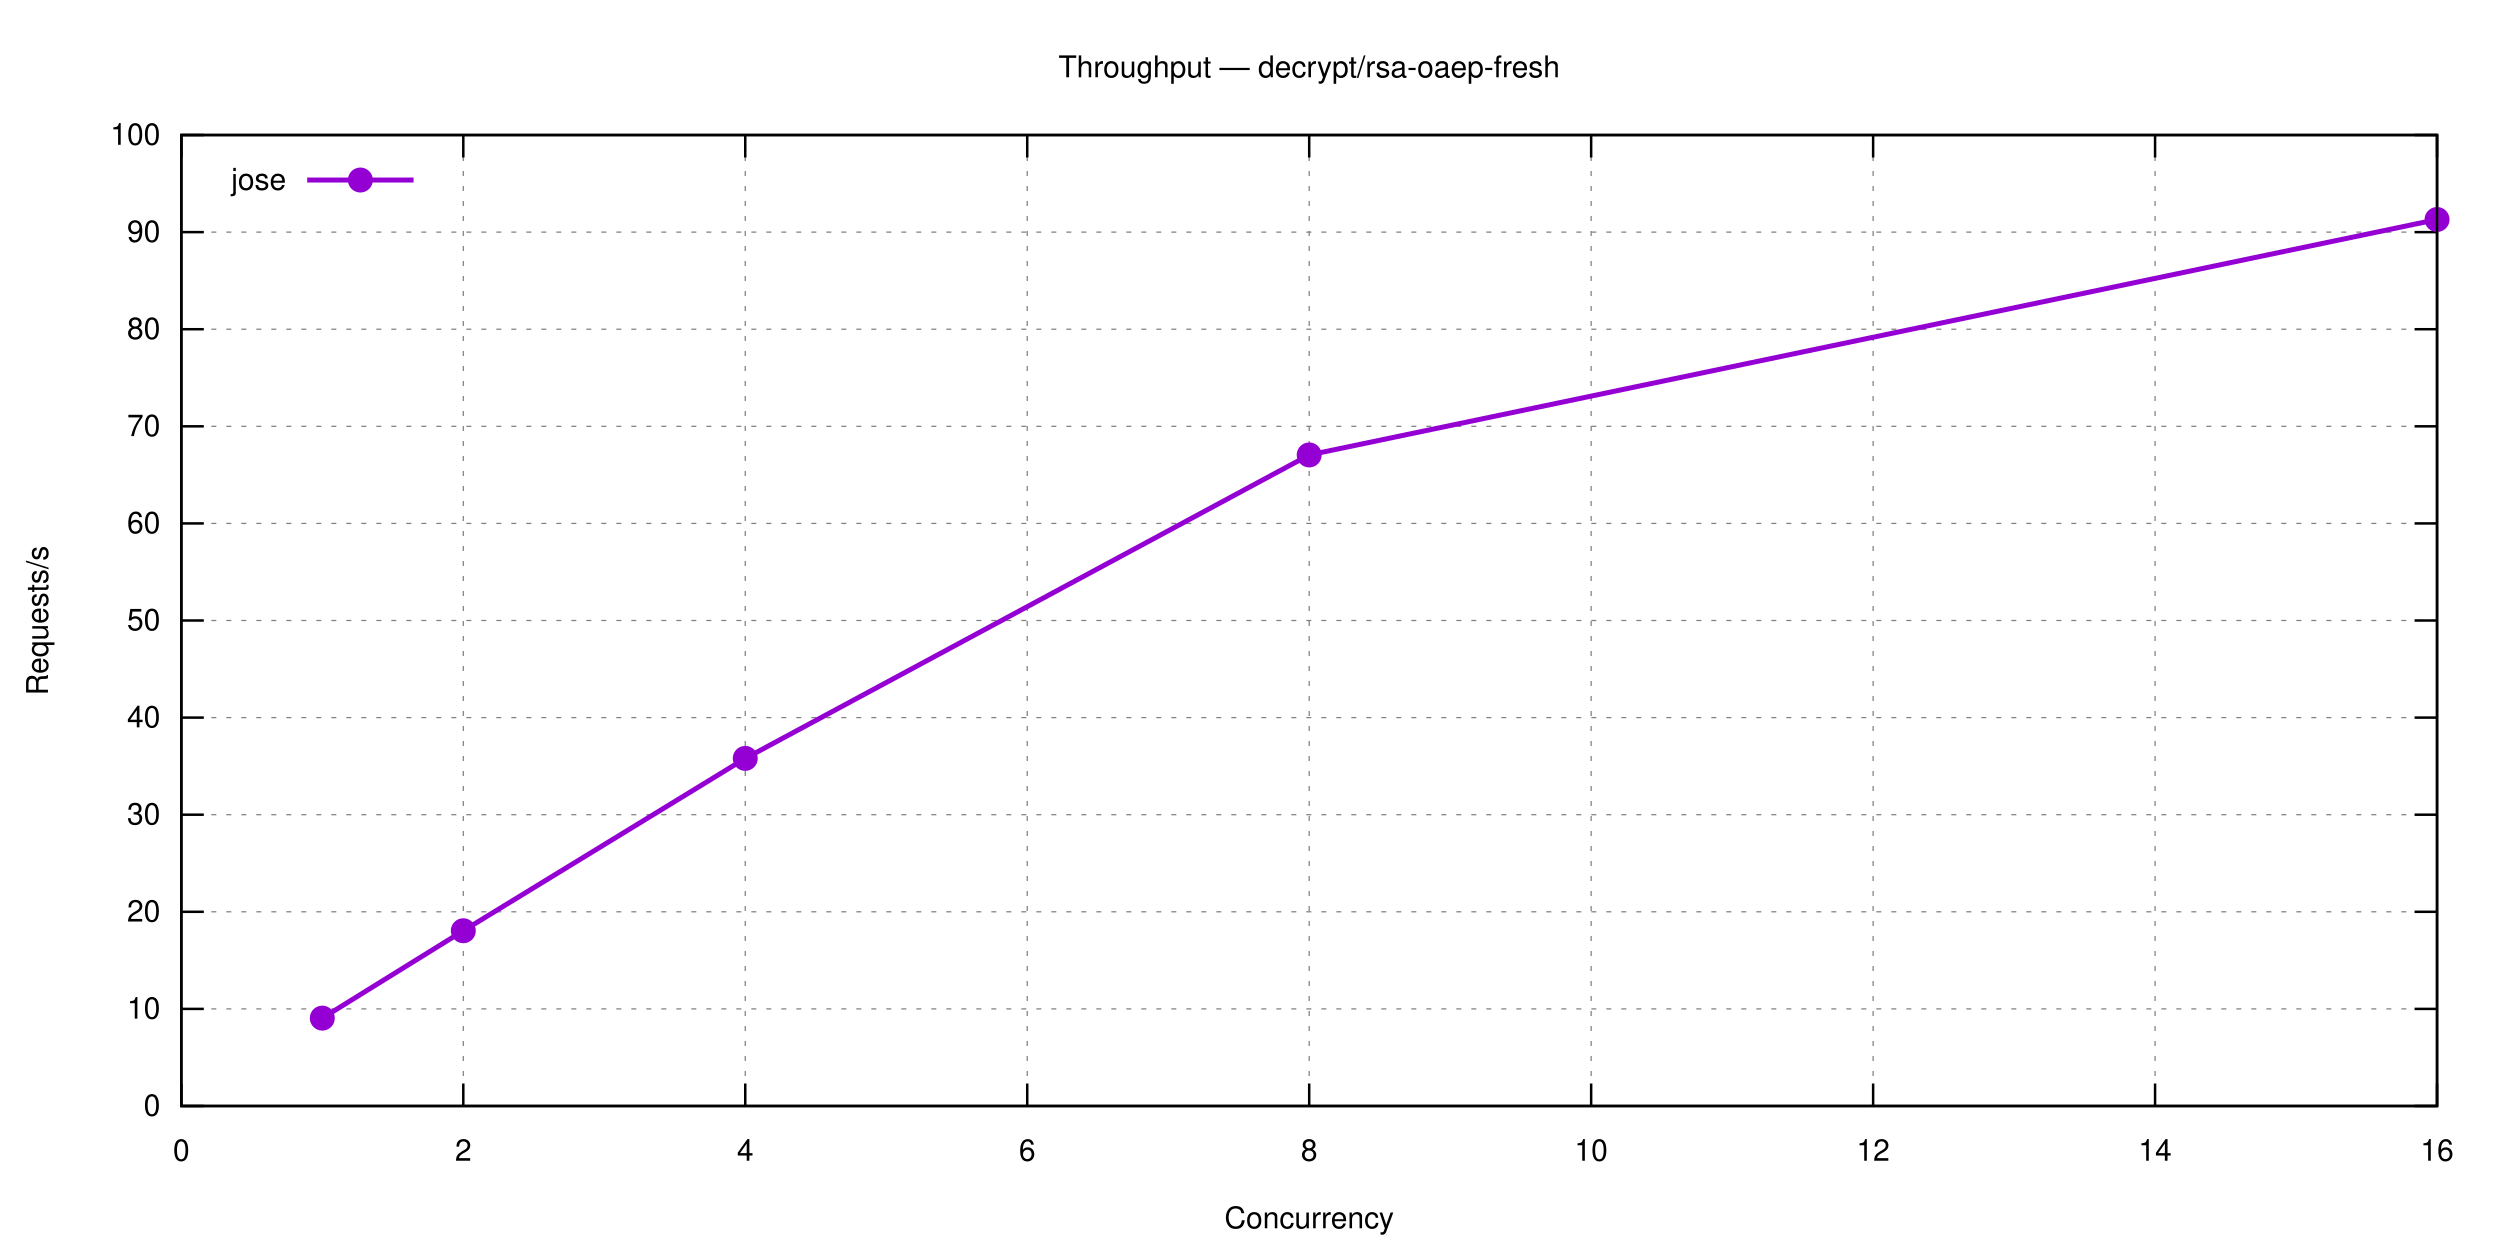
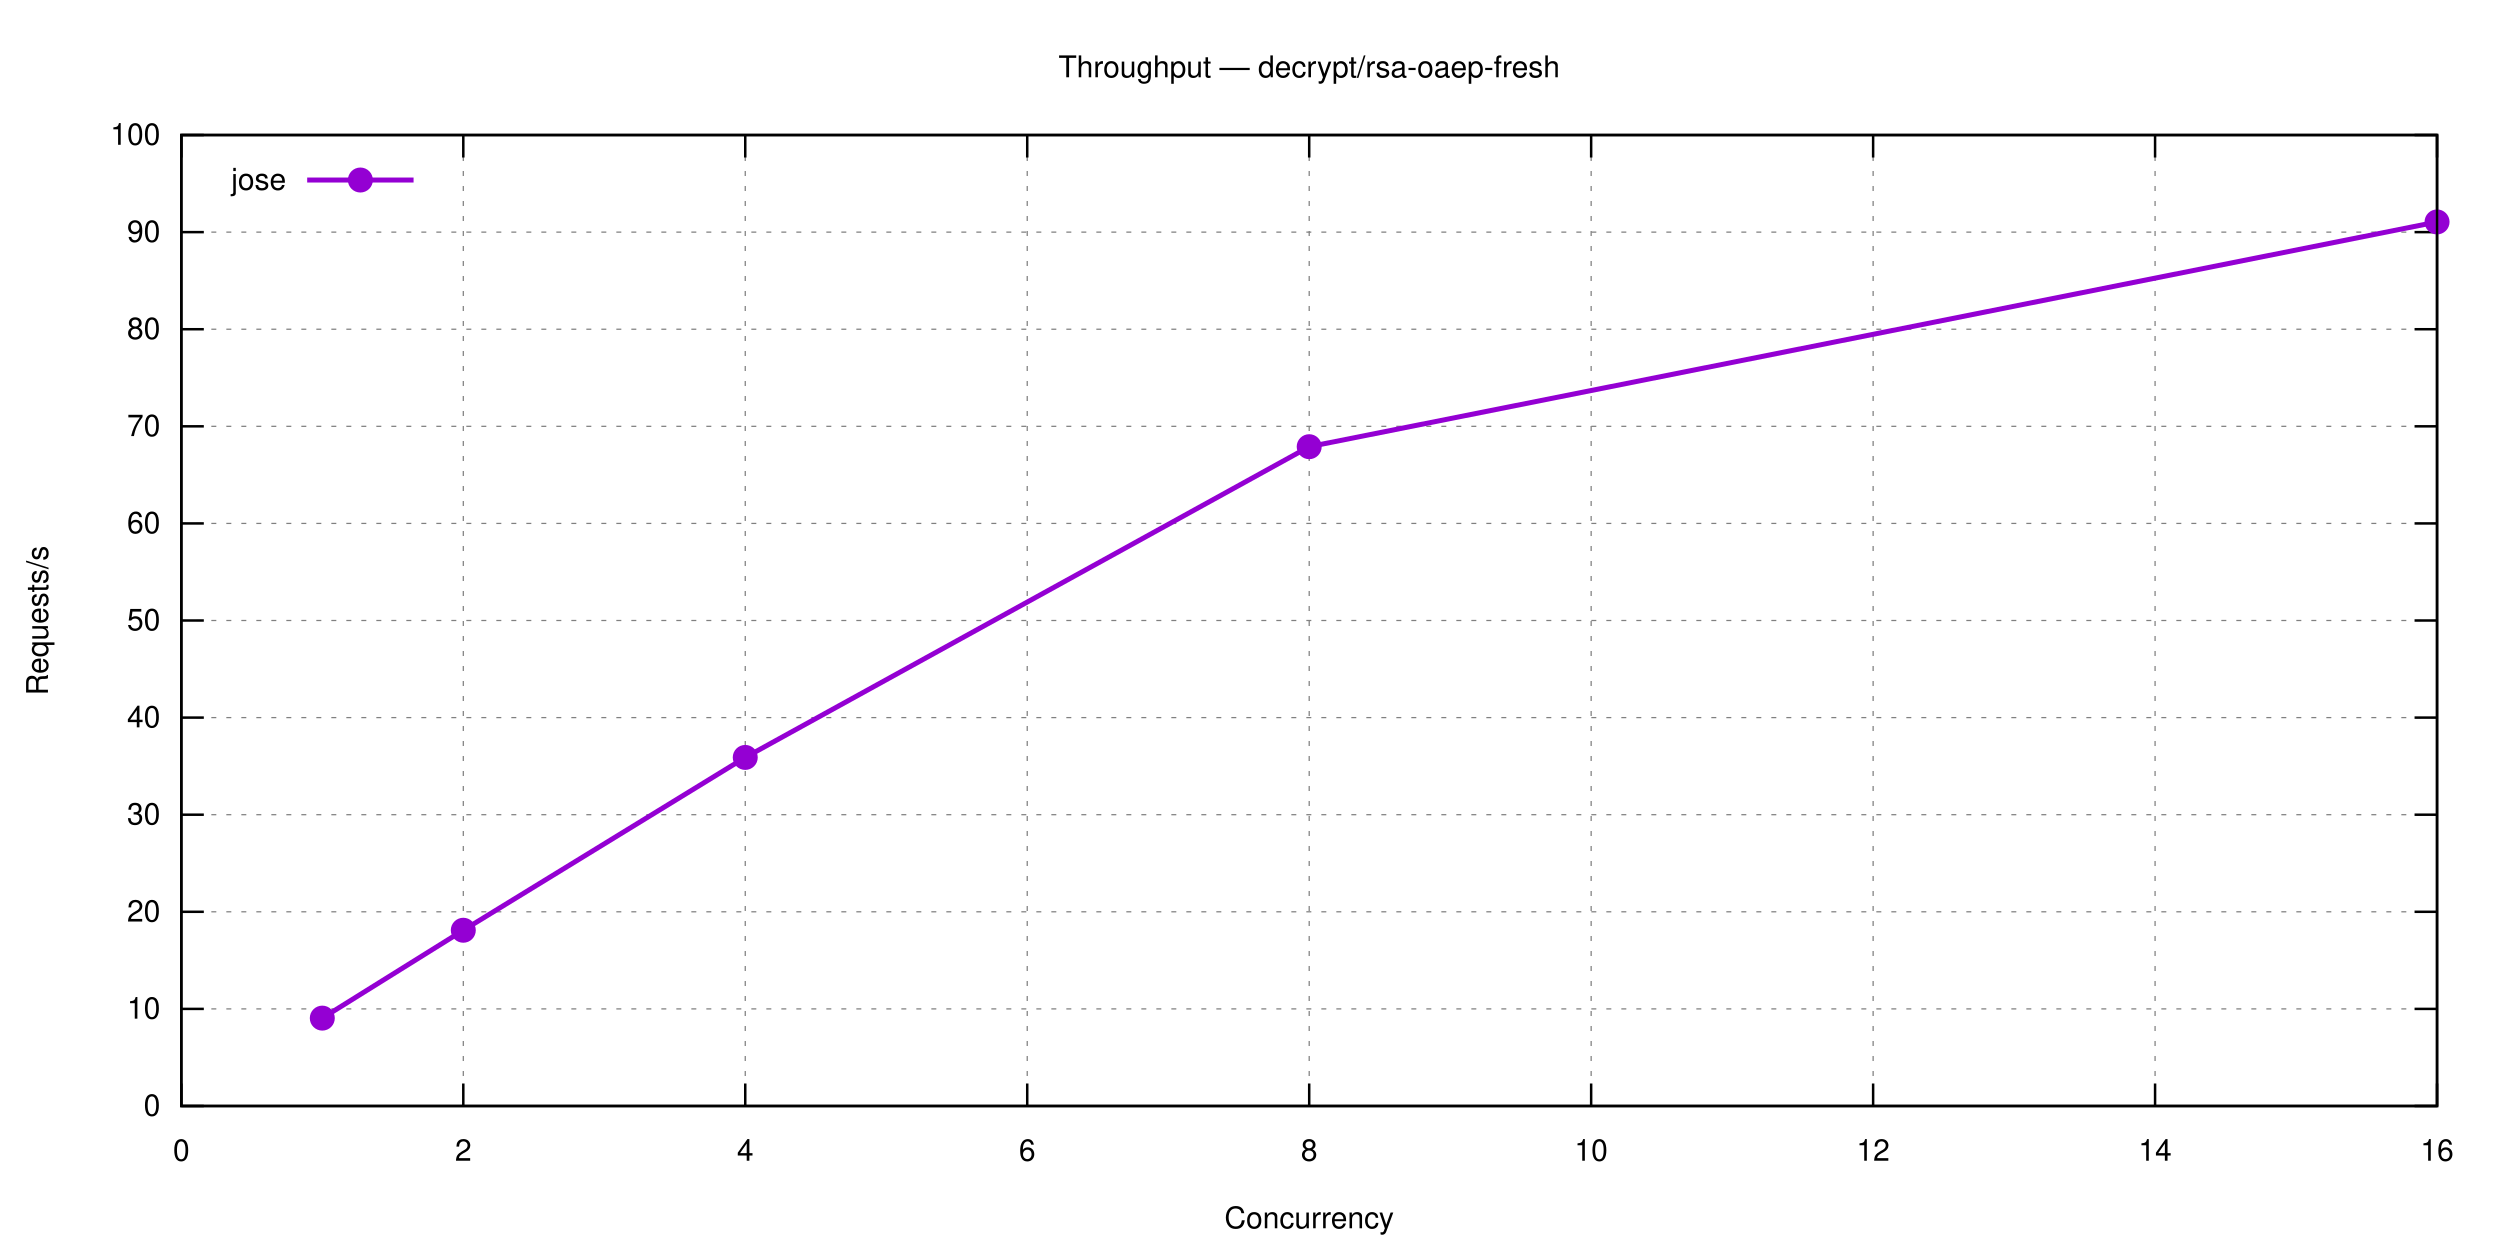
<svg xmlns="http://www.w3.org/2000/svg" xmlns:xlink="http://www.w3.org/1999/xlink" width="1000" height="500" viewBox="0 0 1000 500">
  <g id="gnuplot_canvas">
    <rect x="0" y="0" width="1000" height="500" fill="none" />
    <defs>
      <circle id="gpDot" r="0.5" stroke-width="0.5" stroke="currentColor" />
      <path id="gpPt0" stroke-width="0.222" stroke="currentColor" d="M-1,0 h2 M0,-1 v2" />
      <path id="gpPt1" stroke-width="0.222" stroke="currentColor" d="M-1,-1 L1,1 M1,-1 L-1,1" />
      <path id="gpPt2" stroke-width="0.222" stroke="currentColor" d="M-1,0 L1,0 M0,-1 L0,1 M-1,-1 L1,1 M-1,1 L1,-1" />
      <rect id="gpPt3" stroke-width="0.222" stroke="currentColor" x="-1" y="-1" width="2" height="2" />
      <rect id="gpPt4" stroke-width="0.222" stroke="currentColor" fill="currentColor" x="-1" y="-1" width="2" height="2" />
      <circle id="gpPt5" stroke-width="0.222" stroke="currentColor" cx="0" cy="0" r="1" />
      <use xlink:href="#gpPt5" id="gpPt6" fill="currentColor" stroke="none" />
      <path id="gpPt7" stroke-width="0.222" stroke="currentColor" d="M0,-1.33 L-1.33,0.67 L1.33,0.67 z" />
      <use xlink:href="#gpPt7" id="gpPt8" fill="currentColor" stroke="none" />
      <use xlink:href="#gpPt7" id="gpPt9" stroke="currentColor" transform="rotate(180)" />
      <use xlink:href="#gpPt9" id="gpPt10" fill="currentColor" stroke="none" />
      <use xlink:href="#gpPt3" id="gpPt11" stroke="currentColor" transform="rotate(45)" />
      <use xlink:href="#gpPt11" id="gpPt12" fill="currentColor" stroke="none" />
      <path id="gpPt13" stroke-width="0.222" stroke="currentColor" d="M0,1.330 L1.265,0.411 L0.782,-1.067 L-0.782,-1.076 L-1.265,0.411 z" />
      <use xlink:href="#gpPt13" id="gpPt14" fill="currentColor" stroke="none" />
      <filter id="textbox" filterUnits="objectBoundingBox" x="0" y="0" height="1" width="1">
        <feFlood flood-color="white" flood-opacity="1" result="bgnd" />
        <feComposite in="SourceGraphic" in2="bgnd" operator="atop" />
      </filter>
      <filter id="greybox" filterUnits="objectBoundingBox" x="0" y="0" height="1" width="1">
        <feFlood flood-color="lightgrey" flood-opacity="1" result="grey" />
        <feComposite in="SourceGraphic" in2="grey" operator="atop" />
      </filter>
    </defs>
    <g fill="none" color="white" stroke="currentColor" stroke-width="1.00" stroke-linecap="butt" stroke-linejoin="miter">
</g>
    <g fill="none" color="black" stroke="currentColor" stroke-width="1.00" stroke-linecap="butt" stroke-linejoin="miter">
</g>
    <g fill="none" color="black" stroke="black" stroke-width="0.50" stroke-linecap="butt" stroke-linejoin="miter">
</g>
    <g fill="none" color="gray" stroke="currentColor" stroke-width="0.50" stroke-linecap="butt" stroke-linejoin="miter">
      <path stroke="gray" stroke-dasharray="2,4" class="gridline" d="M72.53,442.40 L974.82,442.40  " />
    </g>
    <g fill="none" color="gray" stroke="gray" stroke-width="1.00" stroke-linecap="butt" stroke-linejoin="miter">
</g>
    <g fill="none" color="black" stroke="currentColor" stroke-width="1.00" stroke-linecap="butt" stroke-linejoin="miter">
      <path stroke="black" d="M72.53,442.40 L81.53,442.40 M974.82,442.40 L965.82,442.40  " />
      <g transform="translate(64.14,446.30)" stroke="none" fill="black" font-family="Helvetica" font-size="12.00" text-anchor="end">
        <text>
          <tspan font-family="Helvetica"> 0</tspan>
        </text>
      </g>
    </g>
    <g fill="none" color="black" stroke="currentColor" stroke-width="1.00" stroke-linecap="butt" stroke-linejoin="miter">
</g>
    <g fill="none" color="black" stroke="black" stroke-width="0.50" stroke-linecap="butt" stroke-linejoin="miter">
</g>
    <g fill="none" color="gray" stroke="currentColor" stroke-width="0.50" stroke-linecap="butt" stroke-linejoin="miter">
      <path stroke="gray" stroke-dasharray="2,4" class="gridline" d="M72.53,403.56 L974.82,403.56  " />
    </g>
    <g fill="none" color="gray" stroke="gray" stroke-width="1.00" stroke-linecap="butt" stroke-linejoin="miter">
</g>
    <g fill="none" color="black" stroke="currentColor" stroke-width="1.00" stroke-linecap="butt" stroke-linejoin="miter">
      <path stroke="black" d="M72.53,403.56 L81.53,403.56 M974.82,403.56 L965.82,403.56  " />
      <g transform="translate(64.14,407.46)" stroke="none" fill="black" font-family="Helvetica" font-size="12.00" text-anchor="end">
        <text>
          <tspan font-family="Helvetica"> 10</tspan>
        </text>
      </g>
    </g>
    <g fill="none" color="black" stroke="currentColor" stroke-width="1.00" stroke-linecap="butt" stroke-linejoin="miter">
</g>
    <g fill="none" color="black" stroke="black" stroke-width="0.50" stroke-linecap="butt" stroke-linejoin="miter">
</g>
    <g fill="none" color="gray" stroke="currentColor" stroke-width="0.50" stroke-linecap="butt" stroke-linejoin="miter">
      <path stroke="gray" stroke-dasharray="2,4" class="gridline" d="M72.53,364.72 L974.82,364.72  " />
    </g>
    <g fill="none" color="gray" stroke="gray" stroke-width="1.00" stroke-linecap="butt" stroke-linejoin="miter">
</g>
    <g fill="none" color="black" stroke="currentColor" stroke-width="1.00" stroke-linecap="butt" stroke-linejoin="miter">
      <path stroke="black" d="M72.53,364.72 L81.53,364.72 M974.82,364.72 L965.82,364.72  " />
      <g transform="translate(64.14,368.62)" stroke="none" fill="black" font-family="Helvetica" font-size="12.00" text-anchor="end">
        <text>
          <tspan font-family="Helvetica"> 20</tspan>
        </text>
      </g>
    </g>
    <g fill="none" color="black" stroke="currentColor" stroke-width="1.00" stroke-linecap="butt" stroke-linejoin="miter">
</g>
    <g fill="none" color="black" stroke="black" stroke-width="0.50" stroke-linecap="butt" stroke-linejoin="miter">
</g>
    <g fill="none" color="gray" stroke="currentColor" stroke-width="0.50" stroke-linecap="butt" stroke-linejoin="miter">
      <path stroke="gray" stroke-dasharray="2,4" class="gridline" d="M72.53,325.88 L974.82,325.88  " />
    </g>
    <g fill="none" color="gray" stroke="gray" stroke-width="1.00" stroke-linecap="butt" stroke-linejoin="miter">
</g>
    <g fill="none" color="black" stroke="currentColor" stroke-width="1.00" stroke-linecap="butt" stroke-linejoin="miter">
      <path stroke="black" d="M72.53,325.88 L81.53,325.88 M974.82,325.88 L965.82,325.88  " />
      <g transform="translate(64.14,329.78)" stroke="none" fill="black" font-family="Helvetica" font-size="12.00" text-anchor="end">
        <text>
          <tspan font-family="Helvetica"> 30</tspan>
        </text>
      </g>
    </g>
    <g fill="none" color="black" stroke="currentColor" stroke-width="1.00" stroke-linecap="butt" stroke-linejoin="miter">
</g>
    <g fill="none" color="black" stroke="black" stroke-width="0.50" stroke-linecap="butt" stroke-linejoin="miter">
</g>
    <g fill="none" color="gray" stroke="currentColor" stroke-width="0.50" stroke-linecap="butt" stroke-linejoin="miter">
      <path stroke="gray" stroke-dasharray="2,4" class="gridline" d="M72.53,287.04 L974.82,287.04  " />
    </g>
    <g fill="none" color="gray" stroke="gray" stroke-width="1.00" stroke-linecap="butt" stroke-linejoin="miter">
</g>
    <g fill="none" color="black" stroke="currentColor" stroke-width="1.00" stroke-linecap="butt" stroke-linejoin="miter">
      <path stroke="black" d="M72.53,287.04 L81.53,287.04 M974.82,287.04 L965.82,287.04  " />
      <g transform="translate(64.14,290.94)" stroke="none" fill="black" font-family="Helvetica" font-size="12.00" text-anchor="end">
        <text>
          <tspan font-family="Helvetica"> 40</tspan>
        </text>
      </g>
    </g>
    <g fill="none" color="black" stroke="currentColor" stroke-width="1.00" stroke-linecap="butt" stroke-linejoin="miter">
</g>
    <g fill="none" color="black" stroke="black" stroke-width="0.50" stroke-linecap="butt" stroke-linejoin="miter">
</g>
    <g fill="none" color="gray" stroke="currentColor" stroke-width="0.50" stroke-linecap="butt" stroke-linejoin="miter">
      <path stroke="gray" stroke-dasharray="2,4" class="gridline" d="M72.53,248.20 L974.82,248.20  " />
    </g>
    <g fill="none" color="gray" stroke="gray" stroke-width="1.00" stroke-linecap="butt" stroke-linejoin="miter">
</g>
    <g fill="none" color="black" stroke="currentColor" stroke-width="1.00" stroke-linecap="butt" stroke-linejoin="miter">
      <path stroke="black" d="M72.53,248.20 L81.53,248.20 M974.82,248.20 L965.82,248.20  " />
      <g transform="translate(64.14,252.10)" stroke="none" fill="black" font-family="Helvetica" font-size="12.00" text-anchor="end">
        <text>
          <tspan font-family="Helvetica"> 50</tspan>
        </text>
      </g>
    </g>
    <g fill="none" color="black" stroke="currentColor" stroke-width="1.00" stroke-linecap="butt" stroke-linejoin="miter">
</g>
    <g fill="none" color="black" stroke="black" stroke-width="0.50" stroke-linecap="butt" stroke-linejoin="miter">
</g>
    <g fill="none" color="gray" stroke="currentColor" stroke-width="0.50" stroke-linecap="butt" stroke-linejoin="miter">
      <path stroke="gray" stroke-dasharray="2,4" class="gridline" d="M72.53,209.37 L974.82,209.37  " />
    </g>
    <g fill="none" color="gray" stroke="gray" stroke-width="1.00" stroke-linecap="butt" stroke-linejoin="miter">
</g>
    <g fill="none" color="black" stroke="currentColor" stroke-width="1.00" stroke-linecap="butt" stroke-linejoin="miter">
      <path stroke="black" d="M72.53,209.37 L81.53,209.37 M974.82,209.37 L965.82,209.37  " />
      <g transform="translate(64.14,213.27)" stroke="none" fill="black" font-family="Helvetica" font-size="12.00" text-anchor="end">
        <text>
          <tspan font-family="Helvetica"> 60</tspan>
        </text>
      </g>
    </g>
    <g fill="none" color="black" stroke="currentColor" stroke-width="1.00" stroke-linecap="butt" stroke-linejoin="miter">
</g>
    <g fill="none" color="black" stroke="black" stroke-width="0.50" stroke-linecap="butt" stroke-linejoin="miter">
</g>
    <g fill="none" color="gray" stroke="currentColor" stroke-width="0.50" stroke-linecap="butt" stroke-linejoin="miter">
      <path stroke="gray" stroke-dasharray="2,4" class="gridline" d="M72.53,170.53 L974.82,170.53  " />
    </g>
    <g fill="none" color="gray" stroke="gray" stroke-width="1.00" stroke-linecap="butt" stroke-linejoin="miter">
</g>
    <g fill="none" color="black" stroke="currentColor" stroke-width="1.00" stroke-linecap="butt" stroke-linejoin="miter">
      <path stroke="black" d="M72.53,170.53 L81.53,170.53 M974.82,170.53 L965.82,170.53  " />
      <g transform="translate(64.14,174.43)" stroke="none" fill="black" font-family="Helvetica" font-size="12.00" text-anchor="end">
        <text>
          <tspan font-family="Helvetica"> 70</tspan>
        </text>
      </g>
    </g>
    <g fill="none" color="black" stroke="currentColor" stroke-width="1.00" stroke-linecap="butt" stroke-linejoin="miter">
</g>
    <g fill="none" color="black" stroke="black" stroke-width="0.50" stroke-linecap="butt" stroke-linejoin="miter">
</g>
    <g fill="none" color="gray" stroke="currentColor" stroke-width="0.50" stroke-linecap="butt" stroke-linejoin="miter">
      <path stroke="gray" stroke-dasharray="2,4" class="gridline" d="M72.53,131.69 L974.82,131.69  " />
    </g>
    <g fill="none" color="gray" stroke="gray" stroke-width="1.00" stroke-linecap="butt" stroke-linejoin="miter">
</g>
    <g fill="none" color="black" stroke="currentColor" stroke-width="1.00" stroke-linecap="butt" stroke-linejoin="miter">
      <path stroke="black" d="M72.53,131.69 L81.53,131.69 M974.82,131.69 L965.82,131.69  " />
      <g transform="translate(64.14,135.59)" stroke="none" fill="black" font-family="Helvetica" font-size="12.00" text-anchor="end">
        <text>
          <tspan font-family="Helvetica"> 80</tspan>
        </text>
      </g>
    </g>
    <g fill="none" color="black" stroke="currentColor" stroke-width="1.00" stroke-linecap="butt" stroke-linejoin="miter">
</g>
    <g fill="none" color="black" stroke="black" stroke-width="0.50" stroke-linecap="butt" stroke-linejoin="miter">
</g>
    <g fill="none" color="gray" stroke="currentColor" stroke-width="0.50" stroke-linecap="butt" stroke-linejoin="miter">
      <path stroke="gray" stroke-dasharray="2,4" class="gridline" d="M72.53,92.85 L974.82,92.85  " />
    </g>
    <g fill="none" color="gray" stroke="gray" stroke-width="1.00" stroke-linecap="butt" stroke-linejoin="miter">
</g>
    <g fill="none" color="black" stroke="currentColor" stroke-width="1.00" stroke-linecap="butt" stroke-linejoin="miter">
      <path stroke="black" d="M72.53,92.85 L81.53,92.85 M974.82,92.85 L965.82,92.85  " />
      <g transform="translate(64.14,96.75)" stroke="none" fill="black" font-family="Helvetica" font-size="12.00" text-anchor="end">
        <text>
          <tspan font-family="Helvetica"> 90</tspan>
        </text>
      </g>
    </g>
    <g fill="none" color="black" stroke="currentColor" stroke-width="1.00" stroke-linecap="butt" stroke-linejoin="miter">
</g>
    <g fill="none" color="black" stroke="black" stroke-width="0.50" stroke-linecap="butt" stroke-linejoin="miter">
</g>
    <g fill="none" color="gray" stroke="currentColor" stroke-width="0.50" stroke-linecap="butt" stroke-linejoin="miter">
      <path stroke="gray" stroke-dasharray="2,4" class="gridline" d="M72.53,54.01 L974.82,54.01  " />
    </g>
    <g fill="none" color="gray" stroke="gray" stroke-width="1.00" stroke-linecap="butt" stroke-linejoin="miter">
</g>
    <g fill="none" color="black" stroke="currentColor" stroke-width="1.00" stroke-linecap="butt" stroke-linejoin="miter">
      <path stroke="black" d="M72.53,54.01 L81.53,54.01 M974.82,54.01 L965.82,54.01  " />
      <g transform="translate(64.14,57.91)" stroke="none" fill="black" font-family="Helvetica" font-size="12.00" text-anchor="end">
        <text>
          <tspan font-family="Helvetica"> 100</tspan>
        </text>
      </g>
    </g>
    <g fill="none" color="black" stroke="currentColor" stroke-width="1.00" stroke-linecap="butt" stroke-linejoin="miter">
</g>
    <g fill="none" color="black" stroke="black" stroke-width="0.50" stroke-linecap="butt" stroke-linejoin="miter">
</g>
    <g fill="none" color="gray" stroke="currentColor" stroke-width="0.50" stroke-linecap="butt" stroke-linejoin="miter">
      <path stroke="gray" stroke-dasharray="2,4" class="gridline" d="M72.53,442.40 L72.53,54.01  " />
    </g>
    <g fill="none" color="gray" stroke="gray" stroke-width="1.00" stroke-linecap="butt" stroke-linejoin="miter">
</g>
    <g fill="none" color="black" stroke="currentColor" stroke-width="1.00" stroke-linecap="butt" stroke-linejoin="miter">
      <path stroke="black" d="M72.53,442.40 L72.53,433.40 M72.53,54.01 L72.53,63.01  " />
      <g transform="translate(72.53,464.30)" stroke="none" fill="black" font-family="Helvetica" font-size="12.00" text-anchor="middle">
        <text>
          <tspan font-family="Helvetica"> 0</tspan>
        </text>
      </g>
    </g>
    <g fill="none" color="black" stroke="currentColor" stroke-width="1.00" stroke-linecap="butt" stroke-linejoin="miter">
</g>
    <g fill="none" color="black" stroke="black" stroke-width="0.50" stroke-linecap="butt" stroke-linejoin="miter">
</g>
    <g fill="none" color="gray" stroke="currentColor" stroke-width="0.50" stroke-linecap="butt" stroke-linejoin="miter">
      <path stroke="gray" stroke-dasharray="2,4" class="gridline" d="M185.32,442.40 L185.32,54.01  " />
    </g>
    <g fill="none" color="gray" stroke="gray" stroke-width="1.00" stroke-linecap="butt" stroke-linejoin="miter">
</g>
    <g fill="none" color="black" stroke="currentColor" stroke-width="1.00" stroke-linecap="butt" stroke-linejoin="miter">
      <path stroke="black" d="M185.32,442.40 L185.32,433.40 M185.32,54.01 L185.32,63.01  " />
      <g transform="translate(185.32,464.30)" stroke="none" fill="black" font-family="Helvetica" font-size="12.00" text-anchor="middle">
        <text>
          <tspan font-family="Helvetica"> 2</tspan>
        </text>
      </g>
    </g>
    <g fill="none" color="black" stroke="currentColor" stroke-width="1.00" stroke-linecap="butt" stroke-linejoin="miter">
</g>
    <g fill="none" color="black" stroke="black" stroke-width="0.50" stroke-linecap="butt" stroke-linejoin="miter">
</g>
    <g fill="none" color="gray" stroke="currentColor" stroke-width="0.50" stroke-linecap="butt" stroke-linejoin="miter">
      <path stroke="gray" stroke-dasharray="2,4" class="gridline" d="M298.10,442.40 L298.10,54.01  " />
    </g>
    <g fill="none" color="gray" stroke="gray" stroke-width="1.00" stroke-linecap="butt" stroke-linejoin="miter">
</g>
    <g fill="none" color="black" stroke="currentColor" stroke-width="1.00" stroke-linecap="butt" stroke-linejoin="miter">
      <path stroke="black" d="M298.10,442.40 L298.10,433.40 M298.10,54.01 L298.10,63.01  " />
      <g transform="translate(298.10,464.30)" stroke="none" fill="black" font-family="Helvetica" font-size="12.00" text-anchor="middle">
        <text>
          <tspan font-family="Helvetica"> 4</tspan>
        </text>
      </g>
    </g>
    <g fill="none" color="black" stroke="currentColor" stroke-width="1.00" stroke-linecap="butt" stroke-linejoin="miter">
</g>
    <g fill="none" color="black" stroke="black" stroke-width="0.50" stroke-linecap="butt" stroke-linejoin="miter">
</g>
    <g fill="none" color="gray" stroke="currentColor" stroke-width="0.50" stroke-linecap="butt" stroke-linejoin="miter">
      <path stroke="gray" stroke-dasharray="2,4" class="gridline" d="M410.89,442.40 L410.89,54.01  " />
    </g>
    <g fill="none" color="gray" stroke="gray" stroke-width="1.00" stroke-linecap="butt" stroke-linejoin="miter">
</g>
    <g fill="none" color="black" stroke="currentColor" stroke-width="1.00" stroke-linecap="butt" stroke-linejoin="miter">
      <path stroke="black" d="M410.89,442.40 L410.89,433.40 M410.89,54.01 L410.89,63.01  " />
      <g transform="translate(410.89,464.30)" stroke="none" fill="black" font-family="Helvetica" font-size="12.00" text-anchor="middle">
        <text>
          <tspan font-family="Helvetica"> 6</tspan>
        </text>
      </g>
    </g>
    <g fill="none" color="black" stroke="currentColor" stroke-width="1.00" stroke-linecap="butt" stroke-linejoin="miter">
</g>
    <g fill="none" color="black" stroke="black" stroke-width="0.50" stroke-linecap="butt" stroke-linejoin="miter">
</g>
    <g fill="none" color="gray" stroke="currentColor" stroke-width="0.50" stroke-linecap="butt" stroke-linejoin="miter">
      <path stroke="gray" stroke-dasharray="2,4" class="gridline" d="M523.68,442.40 L523.68,54.01  " />
    </g>
    <g fill="none" color="gray" stroke="gray" stroke-width="1.00" stroke-linecap="butt" stroke-linejoin="miter">
</g>
    <g fill="none" color="black" stroke="currentColor" stroke-width="1.00" stroke-linecap="butt" stroke-linejoin="miter">
      <path stroke="black" d="M523.68,442.40 L523.68,433.40 M523.68,54.01 L523.68,63.01  " />
      <g transform="translate(523.68,464.30)" stroke="none" fill="black" font-family="Helvetica" font-size="12.00" text-anchor="middle">
        <text>
          <tspan font-family="Helvetica"> 8</tspan>
        </text>
      </g>
    </g>
    <g fill="none" color="black" stroke="currentColor" stroke-width="1.00" stroke-linecap="butt" stroke-linejoin="miter">
</g>
    <g fill="none" color="black" stroke="black" stroke-width="0.50" stroke-linecap="butt" stroke-linejoin="miter">
</g>
    <g fill="none" color="gray" stroke="currentColor" stroke-width="0.50" stroke-linecap="butt" stroke-linejoin="miter">
      <path stroke="gray" stroke-dasharray="2,4" class="gridline" d="M636.46,442.40 L636.46,54.01  " />
    </g>
    <g fill="none" color="gray" stroke="gray" stroke-width="1.00" stroke-linecap="butt" stroke-linejoin="miter">
</g>
    <g fill="none" color="black" stroke="currentColor" stroke-width="1.00" stroke-linecap="butt" stroke-linejoin="miter">
      <path stroke="black" d="M636.46,442.40 L636.46,433.40 M636.46,54.01 L636.46,63.01  " />
      <g transform="translate(636.46,464.30)" stroke="none" fill="black" font-family="Helvetica" font-size="12.00" text-anchor="middle">
        <text>
          <tspan font-family="Helvetica"> 10</tspan>
        </text>
      </g>
    </g>
    <g fill="none" color="black" stroke="currentColor" stroke-width="1.00" stroke-linecap="butt" stroke-linejoin="miter">
</g>
    <g fill="none" color="black" stroke="black" stroke-width="0.50" stroke-linecap="butt" stroke-linejoin="miter">
</g>
    <g fill="none" color="gray" stroke="currentColor" stroke-width="0.50" stroke-linecap="butt" stroke-linejoin="miter">
      <path stroke="gray" stroke-dasharray="2,4" class="gridline" d="M749.25,442.40 L749.25,54.01  " />
    </g>
    <g fill="none" color="gray" stroke="gray" stroke-width="1.00" stroke-linecap="butt" stroke-linejoin="miter">
</g>
    <g fill="none" color="black" stroke="currentColor" stroke-width="1.00" stroke-linecap="butt" stroke-linejoin="miter">
      <path stroke="black" d="M749.25,442.40 L749.25,433.40 M749.25,54.01 L749.25,63.01  " />
      <g transform="translate(749.25,464.30)" stroke="none" fill="black" font-family="Helvetica" font-size="12.00" text-anchor="middle">
        <text>
          <tspan font-family="Helvetica"> 12</tspan>
        </text>
      </g>
    </g>
    <g fill="none" color="black" stroke="currentColor" stroke-width="1.00" stroke-linecap="butt" stroke-linejoin="miter">
</g>
    <g fill="none" color="black" stroke="black" stroke-width="0.50" stroke-linecap="butt" stroke-linejoin="miter">
</g>
    <g fill="none" color="gray" stroke="currentColor" stroke-width="0.50" stroke-linecap="butt" stroke-linejoin="miter">
      <path stroke="gray" stroke-dasharray="2,4" class="gridline" d="M862.03,442.40 L862.03,54.01  " />
    </g>
    <g fill="none" color="gray" stroke="gray" stroke-width="1.00" stroke-linecap="butt" stroke-linejoin="miter">
</g>
    <g fill="none" color="black" stroke="currentColor" stroke-width="1.00" stroke-linecap="butt" stroke-linejoin="miter">
      <path stroke="black" d="M862.03,442.40 L862.03,433.40 M862.03,54.01 L862.03,63.01  " />
      <g transform="translate(862.03,464.30)" stroke="none" fill="black" font-family="Helvetica" font-size="12.00" text-anchor="middle">
        <text>
          <tspan font-family="Helvetica"> 14</tspan>
        </text>
      </g>
    </g>
    <g fill="none" color="black" stroke="currentColor" stroke-width="1.00" stroke-linecap="butt" stroke-linejoin="miter">
</g>
    <g fill="none" color="black" stroke="black" stroke-width="0.50" stroke-linecap="butt" stroke-linejoin="miter">
</g>
    <g fill="none" color="gray" stroke="currentColor" stroke-width="0.50" stroke-linecap="butt" stroke-linejoin="miter">
      <path stroke="gray" stroke-dasharray="2,4" class="gridline" d="M974.82,442.40 L974.82,54.01  " />
    </g>
    <g fill="none" color="gray" stroke="gray" stroke-width="1.00" stroke-linecap="butt" stroke-linejoin="miter">
</g>
    <g fill="none" color="black" stroke="currentColor" stroke-width="1.00" stroke-linecap="butt" stroke-linejoin="miter">
      <path stroke="black" d="M974.82,442.40 L974.82,433.40 M974.82,54.01 L974.82,63.01  " />
      <g transform="translate(974.82,464.30)" stroke="none" fill="black" font-family="Helvetica" font-size="12.00" text-anchor="middle">
        <text>
          <tspan font-family="Helvetica"> 16</tspan>
        </text>
      </g>
    </g>
    <g fill="none" color="black" stroke="currentColor" stroke-width="1.00" stroke-linecap="butt" stroke-linejoin="miter">
</g>
    <g fill="none" color="black" stroke="currentColor" stroke-width="1.00" stroke-linecap="butt" stroke-linejoin="miter">
      <path stroke="black" d="M72.53,54.01 L72.53,442.40 L974.82,442.40 L974.82,54.01 L72.53,54.01 Z  " />
    </g>
    <g fill="none" color="black" stroke="currentColor" stroke-width="1.00" stroke-linecap="butt" stroke-linejoin="miter">
</g>
    <g id="gnuplot_plot_1">
      <g fill="none" color="white" stroke="black" stroke-width="2.00" stroke-linecap="butt" stroke-linejoin="miter">
</g>
      <g fill="none" color="black" stroke="currentColor" stroke-width="2.00" stroke-linecap="butt" stroke-linejoin="miter">
        <g transform="translate(114.48,75.91)" stroke="none" fill="black" font-family="Helvetica" font-size="12.00" text-anchor="end">
          <text>
            <tspan font-family="Helvetica">jose</tspan>
          </text>
        </g>
      </g>
      <g fill="none" color="black" stroke="currentColor" stroke-width="2.00" stroke-linecap="butt" stroke-linejoin="miter">
-         <path stroke="rgb(148,   0, 211)" d="M122.87,72.01 L165.43,72.01 M128.92,407.25 L185.32,372.30 L298.10,303.36 L523.68,181.98 L974.82,87.80  " />
+         <path stroke="rgb(148,   0, 211)" d="M122.87,72.01 L165.43,72.01 M128.92,407.25 L185.32,372.10 L298.10,302.97 L523.68,178.68 L974.82,88.77  " />
        <use xlink:href="#gpPt6" transform="translate(128.92,407.25) scale(4.50)" color="rgb(148,   0, 211)" />
-         <use xlink:href="#gpPt6" transform="translate(185.32,372.30) scale(4.50)" color="rgb(148,   0, 211)" />
-         <use xlink:href="#gpPt6" transform="translate(298.10,303.36) scale(4.50)" color="rgb(148,   0, 211)" />
-         <use xlink:href="#gpPt6" transform="translate(523.68,181.98) scale(4.50)" color="rgb(148,   0, 211)" />
-         <use xlink:href="#gpPt6" transform="translate(974.82,87.80) scale(4.50)" color="rgb(148,   0, 211)" />
+         <use xlink:href="#gpPt6" transform="translate(185.32,372.10) scale(4.50)" color="rgb(148,   0, 211)" />
+         <use xlink:href="#gpPt6" transform="translate(298.10,302.97) scale(4.50)" color="rgb(148,   0, 211)" />
+         <use xlink:href="#gpPt6" transform="translate(523.68,178.68) scale(4.50)" color="rgb(148,   0, 211)" />
+         <use xlink:href="#gpPt6" transform="translate(974.82,88.77) scale(4.50)" color="rgb(148,   0, 211)" />
        <use xlink:href="#gpPt6" transform="translate(144.15,72.01) scale(4.50)" color="rgb(148,   0, 211)" />
      </g>
    </g>
    <g fill="none" color="black" stroke="currentColor" stroke-width="2.00" stroke-linecap="butt" stroke-linejoin="miter">
</g>
    <g fill="none" color="black" stroke="black" stroke-width="1.00" stroke-linecap="butt" stroke-linejoin="miter">
</g>
    <g fill="none" color="black" stroke="currentColor" stroke-width="1.00" stroke-linecap="butt" stroke-linejoin="miter">
      <path stroke="black" d="M72.53,54.01 L72.53,442.40 L974.82,442.40 L974.82,54.01 L72.53,54.01 Z  " />
      <g transform="translate(19.18,248.21) rotate(270.00)" stroke="none" fill="black" font-family="Helvetica" font-size="12.00" text-anchor="middle">
        <text>
          <tspan font-family="Helvetica">Requests/s</tspan>
        </text>
      </g>
    </g>
    <g fill="none" color="black" stroke="currentColor" stroke-width="1.00" stroke-linecap="butt" stroke-linejoin="miter">
      <g transform="translate(523.67,491.30)" stroke="none" fill="black" font-family="Helvetica" font-size="12.00" text-anchor="middle">
        <text>
          <tspan font-family="Helvetica">Concurrency</tspan>
        </text>
      </g>
    </g>
    <g fill="none" color="black" stroke="currentColor" stroke-width="1.00" stroke-linecap="butt" stroke-linejoin="miter">
</g>
    <g fill="none" color="black" stroke="currentColor" stroke-width="1.00" stroke-linecap="butt" stroke-linejoin="miter">
      <g transform="translate(523.67,30.91)" stroke="none" fill="black" font-family="Helvetica" font-size="12.00" text-anchor="middle">
        <text>
          <tspan font-family="Helvetica">Throughput — decrypt/rsa-oaep-fresh</tspan>
        </text>
      </g>
    </g>
    <g fill="none" color="black" stroke="currentColor" stroke-width="1.00" stroke-linecap="butt" stroke-linejoin="miter">
</g>
  </g>
</svg>
